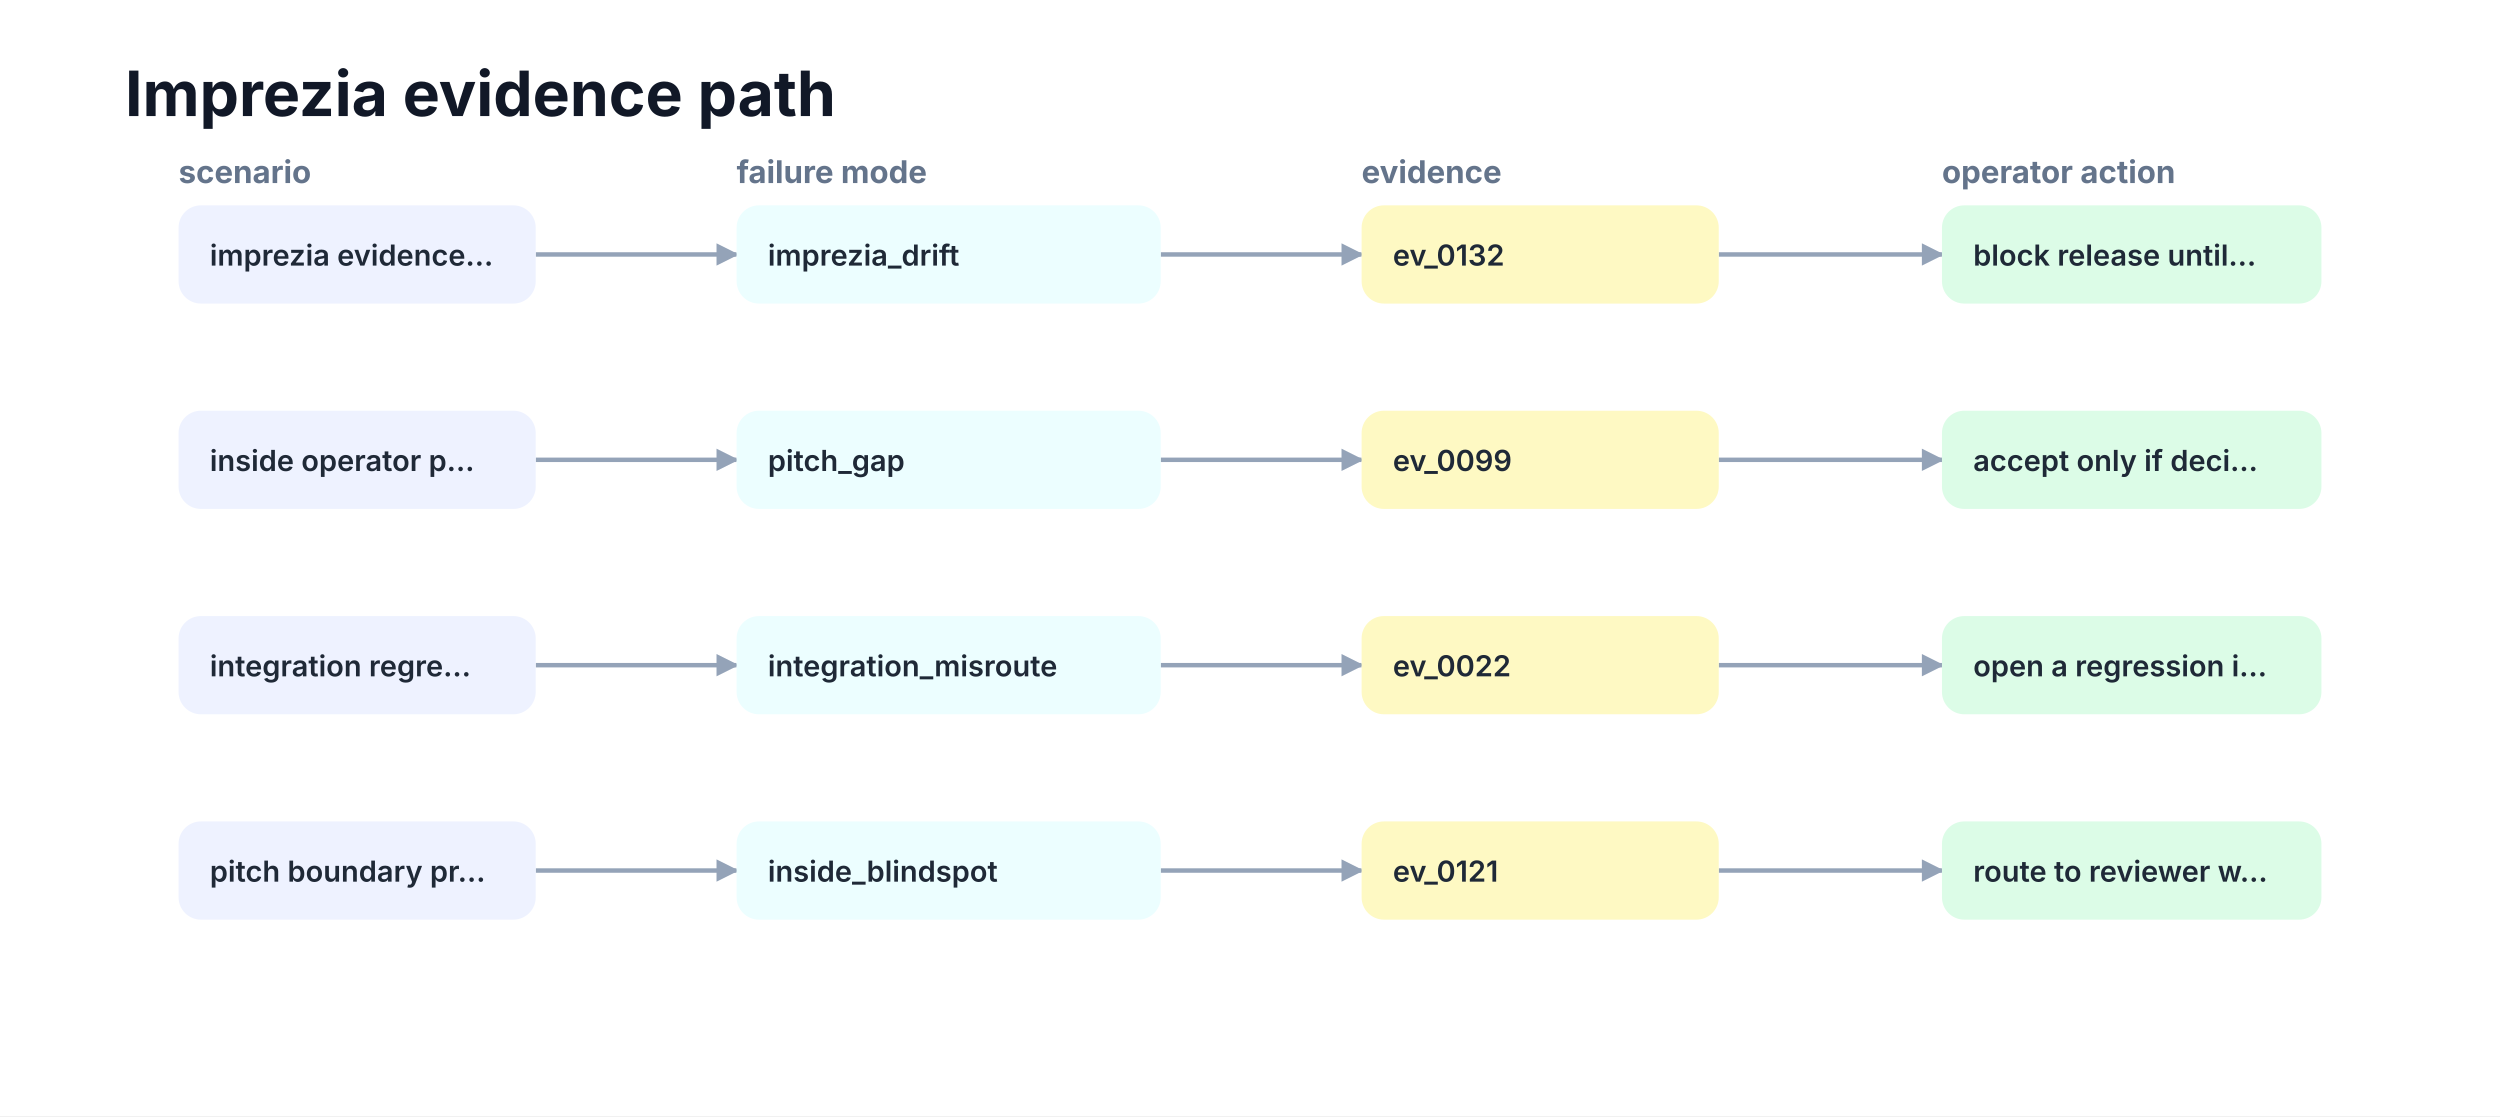
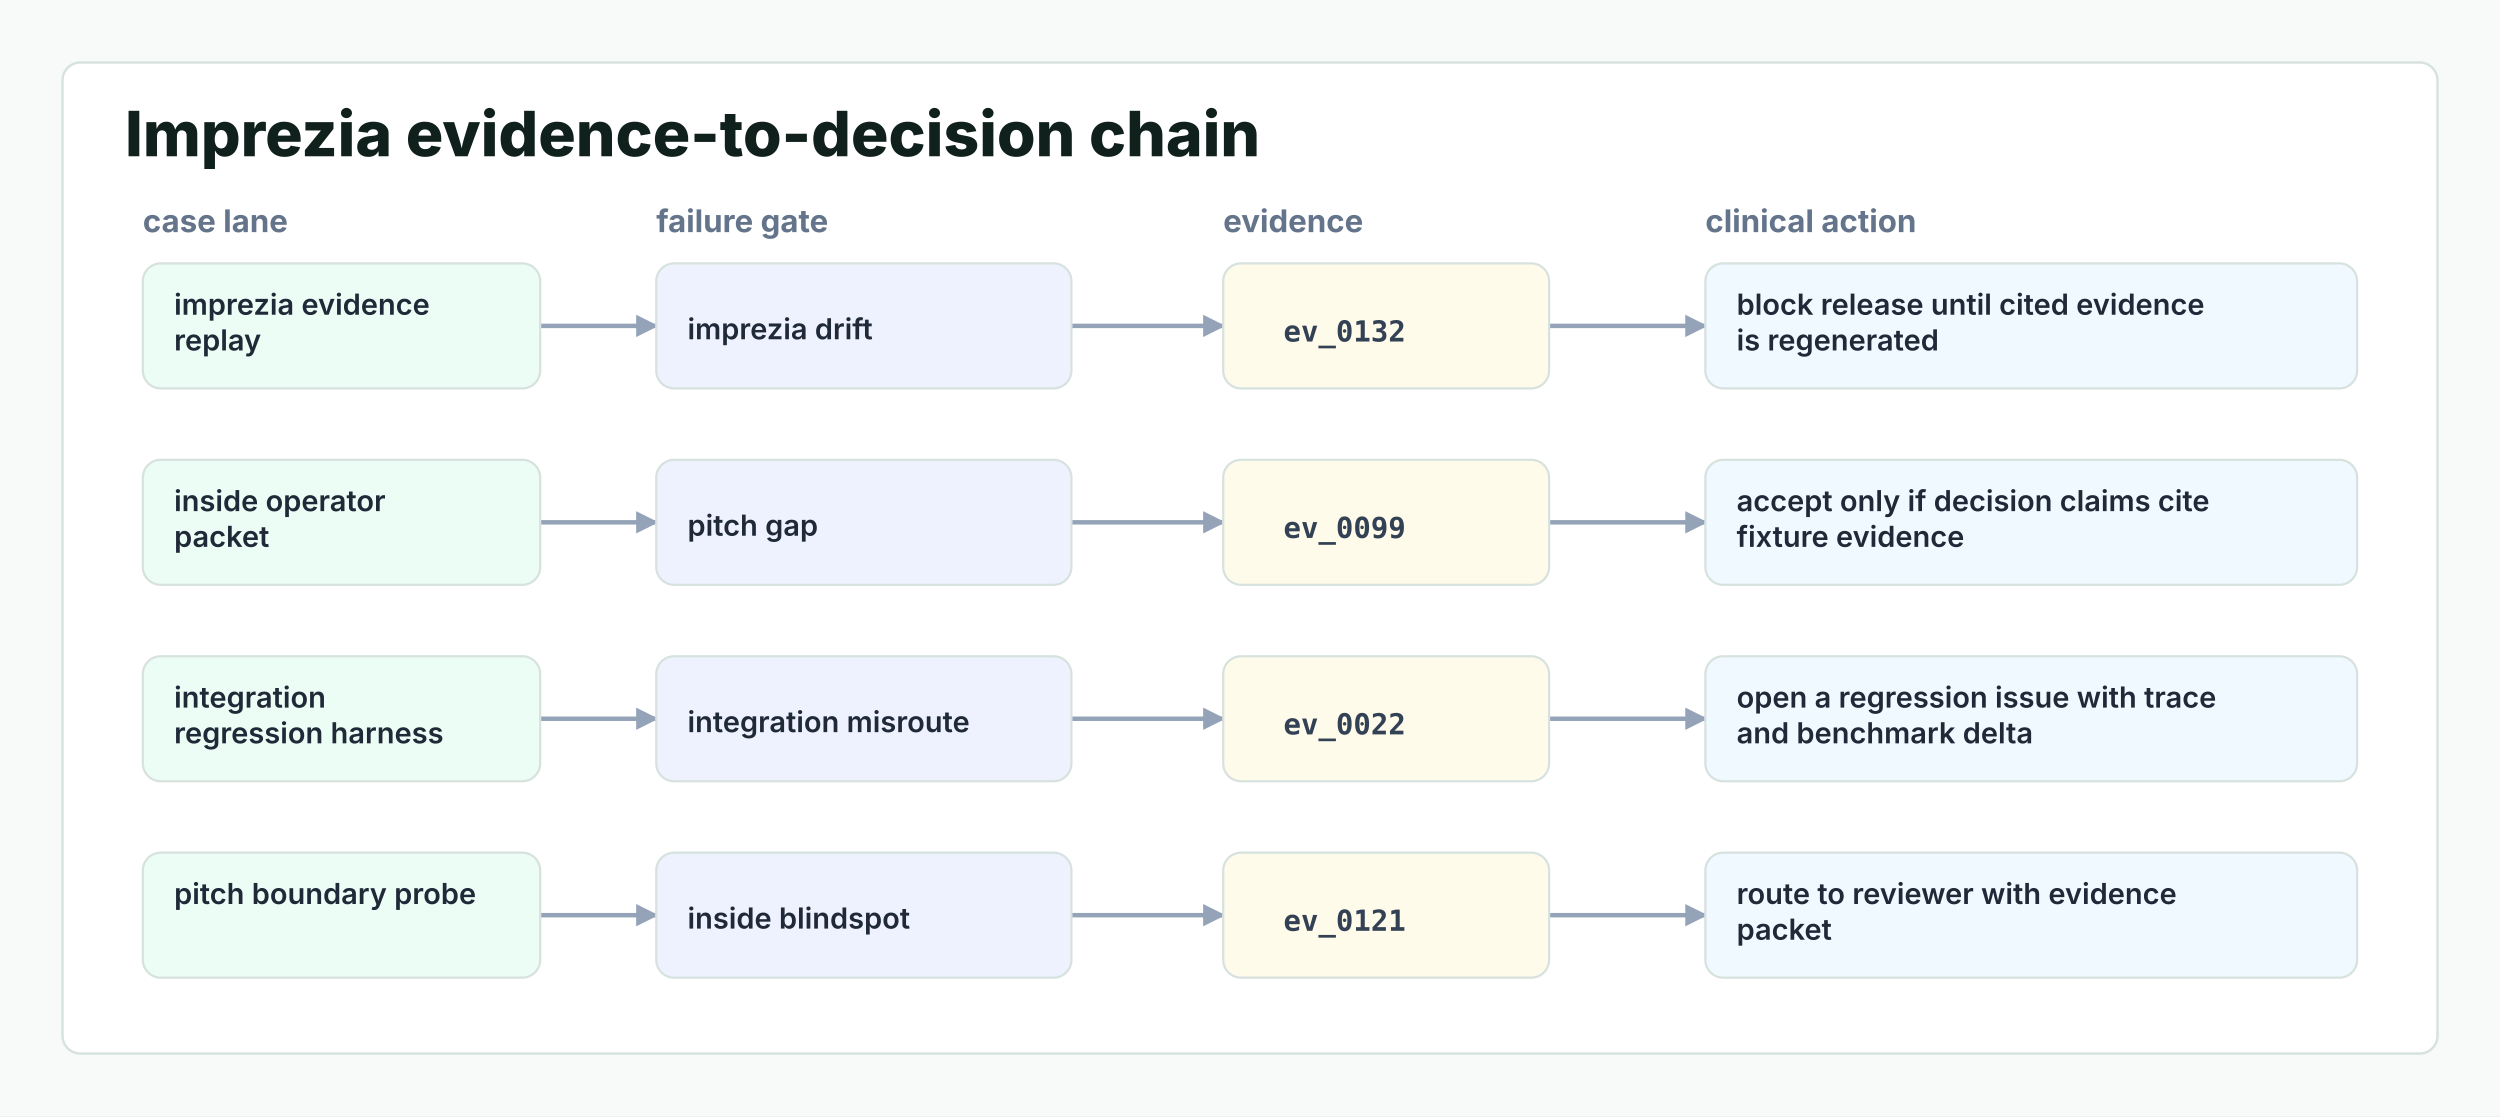
<svg xmlns="http://www.w3.org/2000/svg" width="1120" height="500" viewBox="0 0 1120 500" role="img" aria-label="Imprezia evidence map">
  <defs>
    <style>
-       .title { font: 750 28px -apple-system, BlinkMacSystemFont, "Segoe UI", sans-serif; fill:#111827; }
-       .node { font: 600 13px -apple-system, BlinkMacSystemFont, "Segoe UI", sans-serif; fill:#1f2937; }
-       .head { font: 700 14px -apple-system, BlinkMacSystemFont, "Segoe UI", sans-serif; fill:#64748b; }
+       .bg { fill:#f7faf9; }
+       .panel { fill:#ffffff; stroke:#d7e2df; stroke-width:1.1; }
+       .title { font:760 28px -apple-system,BlinkMacSystemFont,"Segoe UI",sans-serif; fill:#10201c; }
+       .node { font:620 13px -apple-system,BlinkMacSystemFont,"Segoe UI",sans-serif; fill:#1f2937; }
+       .head { font:700 14px -apple-system,BlinkMacSystemFont,"Segoe UI",sans-serif; fill:#64748b; }
+       .mono { font:720 13px ui-monospace,SFMono-Regular,Menlo,monospace; fill:#334155; }
      .edge { stroke:#94a3b8; stroke-width:2; fill:none; marker-end:url(#arrow); }
+       .lane { fill:#ecfdf5; stroke:#d7e2df; }
+       .failure { fill:#eef2ff; stroke:#d7e2df; }
+       .evidencebox { fill:#fffbeb; stroke:#d7e2df; }
+       .actionbox { fill:#f0f9ff; stroke:#d7e2df; }
    </style>
    <marker id="arrow" viewBox="0 0 10 10" refX="9" refY="5" markerWidth="5" markerHeight="5" orient="auto-start-reverse">
      <path d="M 0 0 L 10 5 L 0 10 z" fill="#94a3b8" />
    </marker>
  </defs>
-   <rect width="1120" height="500" fill="#ffffff" />
-   <text x="56" y="52" class="title">Imprezia evidence path</text>
-   <text x="80" y="82" class="head">scenario</text>
-   <text x="330" y="82" class="head">failure mode</text>
-   <text x="610" y="82" class="head">evidence</text>
-   <text x="870" y="82" class="head">operator action</text>
-   <path d="M240 114 L330 114" class="edge" />
-   <path d="M520 114 L610 114" class="edge" />
-   <path d="M770 114 L870 114" class="edge" />
-   <path d="M240 206 L330 206" class="edge" />
-   <path d="M520 206 L610 206" class="edge" />
-   <path d="M770 206 L870 206" class="edge" />
-   <path d="M240 298 L330 298" class="edge" />
-   <path d="M520 298 L610 298" class="edge" />
-   <path d="M770 298 L870 298" class="edge" />
-   <path d="M240 390 L330 390" class="edge" />
-   <path d="M520 390 L610 390" class="edge" />
-   <path d="M770 390 L870 390" class="edge" />
-   <rect x="80" y="92" width="160" height="44" rx="10" fill="#eef2ff" />
-   <text x="94" y="119" class="node">imprezia evidence...</text>
-   <rect x="330" y="92" width="190" height="44" rx="10" fill="#ecfeff" />
-   <text x="344" y="119" class="node">imprezia_drift</text>
-   <rect x="610" y="92" width="160" height="44" rx="10" fill="#fef9c3" />
-   <text x="624" y="119" class="node">ev_0132</text>
-   <rect x="870" y="92" width="170" height="44" rx="10" fill="#dcfce7" />
-   <text x="884" y="119" class="node">block release until...</text>
-   <rect x="80" y="184" width="160" height="44" rx="10" fill="#eef2ff" />
-   <text x="94" y="211" class="node">inside operator p...</text>
-   <rect x="330" y="184" width="190" height="44" rx="10" fill="#ecfeff" />
-   <text x="344" y="211" class="node">pitch_gap</text>
-   <rect x="610" y="184" width="160" height="44" rx="10" fill="#fef9c3" />
-   <text x="624" y="211" class="node">ev_0099</text>
-   <rect x="870" y="184" width="170" height="44" rx="10" fill="#dcfce7" />
-   <text x="884" y="211" class="node">accept only if deci...</text>
-   <rect x="80" y="276" width="160" height="44" rx="10" fill="#eef2ff" />
-   <text x="94" y="303" class="node">integration regre...</text>
-   <rect x="330" y="276" width="190" height="44" rx="10" fill="#ecfeff" />
-   <text x="344" y="303" class="node">integration_misroute</text>
-   <rect x="610" y="276" width="160" height="44" rx="10" fill="#fef9c3" />
-   <text x="624" y="303" class="node">ev_0022</text>
-   <rect x="870" y="276" width="170" height="44" rx="10" fill="#dcfce7" />
-   <text x="884" y="303" class="node">open a regression i...</text>
-   <rect x="80" y="368" width="160" height="44" rx="10" fill="#eef2ff" />
-   <text x="94" y="395" class="node">pitch boundary pr...</text>
-   <rect x="330" y="368" width="190" height="44" rx="10" fill="#ecfeff" />
-   <text x="344" y="395" class="node">inside_blindspot</text>
-   <rect x="610" y="368" width="160" height="44" rx="10" fill="#fef9c3" />
-   <text x="624" y="395" class="node">ev_0121</text>
-   <rect x="870" y="368" width="170" height="44" rx="10" fill="#dcfce7" />
-   <text x="884" y="395" class="node">route to reviewer w...</text>
+   <rect class="bg" width="1120" height="500" />
+   <rect class="panel" x="28" y="28" width="1064" height="444" rx="8" />
+   <text x="56" y="70" class="title">Imprezia evidence-to-decision chain</text>
+   <text x="64" y="104" class="head">case lane</text>
+   <text x="294" y="104" class="head">failure gate</text>
+   <text x="548" y="104" class="head">evidence</text>
+   <text x="764" y="104" class="head">clinical action</text>
+   <path d="M242 146 L294 146" class="edge" />
+   <path d="M480 146 L548 146" class="edge" />
+   <path d="M694 146 L764 146" class="edge" />
+   <path d="M242 234 L294 234" class="edge" />
+   <path d="M480 234 L548 234" class="edge" />
+   <path d="M694 234 L764 234" class="edge" />
+   <path d="M242 322 L294 322" class="edge" />
+   <path d="M480 322 L548 322" class="edge" />
+   <path d="M694 322 L764 322" class="edge" />
+   <path d="M242 410 L294 410" class="edge" />
+   <path d="M480 410 L548 410" class="edge" />
+   <path d="M694 410 L764 410" class="edge" />
+   <rect class="lane" x="64" y="118" width="178" height="56" rx="8" />
+   <text class="node" x="78" y="141">
+     <tspan x="78" dy="0">imprezia evidence</tspan>
+     <tspan x="78" dy="16">replay</tspan>
+   </text>
+   <rect class="failure" x="294" y="118" width="186" height="56" rx="8" />
+   <text x="308" y="152" class="node">imprezia drift</text>
+   <rect class="evidencebox" x="548" y="118" width="146" height="56" rx="8" />
+   <text x="575" y="153" class="mono">ev_0132</text>
+   <rect class="actionbox" x="764" y="118" width="292" height="56" rx="8" />
+   <text class="node" x="778" y="141">
+     <tspan x="778" dy="0">block release until cited evidence</tspan>
+     <tspan x="778" dy="16">is regenerated</tspan>
+   </text>
+   <rect class="lane" x="64" y="206" width="178" height="56" rx="8" />
+   <text class="node" x="78" y="229">
+     <tspan x="78" dy="0">inside operator</tspan>
+     <tspan x="78" dy="16">packet</tspan>
+   </text>
+   <rect class="failure" x="294" y="206" width="186" height="56" rx="8" />
+   <text x="308" y="240" class="node">pitch gap</text>
+   <rect class="evidencebox" x="548" y="206" width="146" height="56" rx="8" />
+   <text x="575" y="241" class="mono">ev_0099</text>
+   <rect class="actionbox" x="764" y="206" width="292" height="56" rx="8" />
+   <text class="node" x="778" y="229">
+     <tspan x="778" dy="0">accept only if decision claims cite</tspan>
+     <tspan x="778" dy="16">fixture evidence</tspan>
+   </text>
+   <rect class="lane" x="64" y="294" width="178" height="56" rx="8" />
+   <text class="node" x="78" y="317">
+     <tspan x="78" dy="0">integration</tspan>
+     <tspan x="78" dy="16">regression harness</tspan>
+   </text>
+   <rect class="failure" x="294" y="294" width="186" height="56" rx="8" />
+   <text x="308" y="328" class="node">integration misroute</text>
+   <rect class="evidencebox" x="548" y="294" width="146" height="56" rx="8" />
+   <text x="575" y="329" class="mono">ev_0022</text>
+   <rect class="actionbox" x="764" y="294" width="292" height="56" rx="8" />
+   <text class="node" x="778" y="317">
+     <tspan x="778" dy="0">open a regression issue with trace</tspan>
+     <tspan x="778" dy="16">and benchmark delta</tspan>
+   </text>
+   <rect class="lane" x="64" y="382" width="178" height="56" rx="8" />
+   <text class="node" x="78" y="405">
+     <tspan x="78" dy="0">pitch boundary probe</tspan>
+   </text>
+   <rect class="failure" x="294" y="382" width="186" height="56" rx="8" />
+   <text x="308" y="416" class="node">inside blindspot</text>
+   <rect class="evidencebox" x="548" y="382" width="146" height="56" rx="8" />
+   <text x="575" y="417" class="mono">ev_0121</text>
+   <rect class="actionbox" x="764" y="382" width="292" height="56" rx="8" />
+   <text class="node" x="778" y="405">
+     <tspan x="778" dy="0">route to reviewer with evidence</tspan>
+     <tspan x="778" dy="16">packet</tspan>
+   </text>
</svg>
